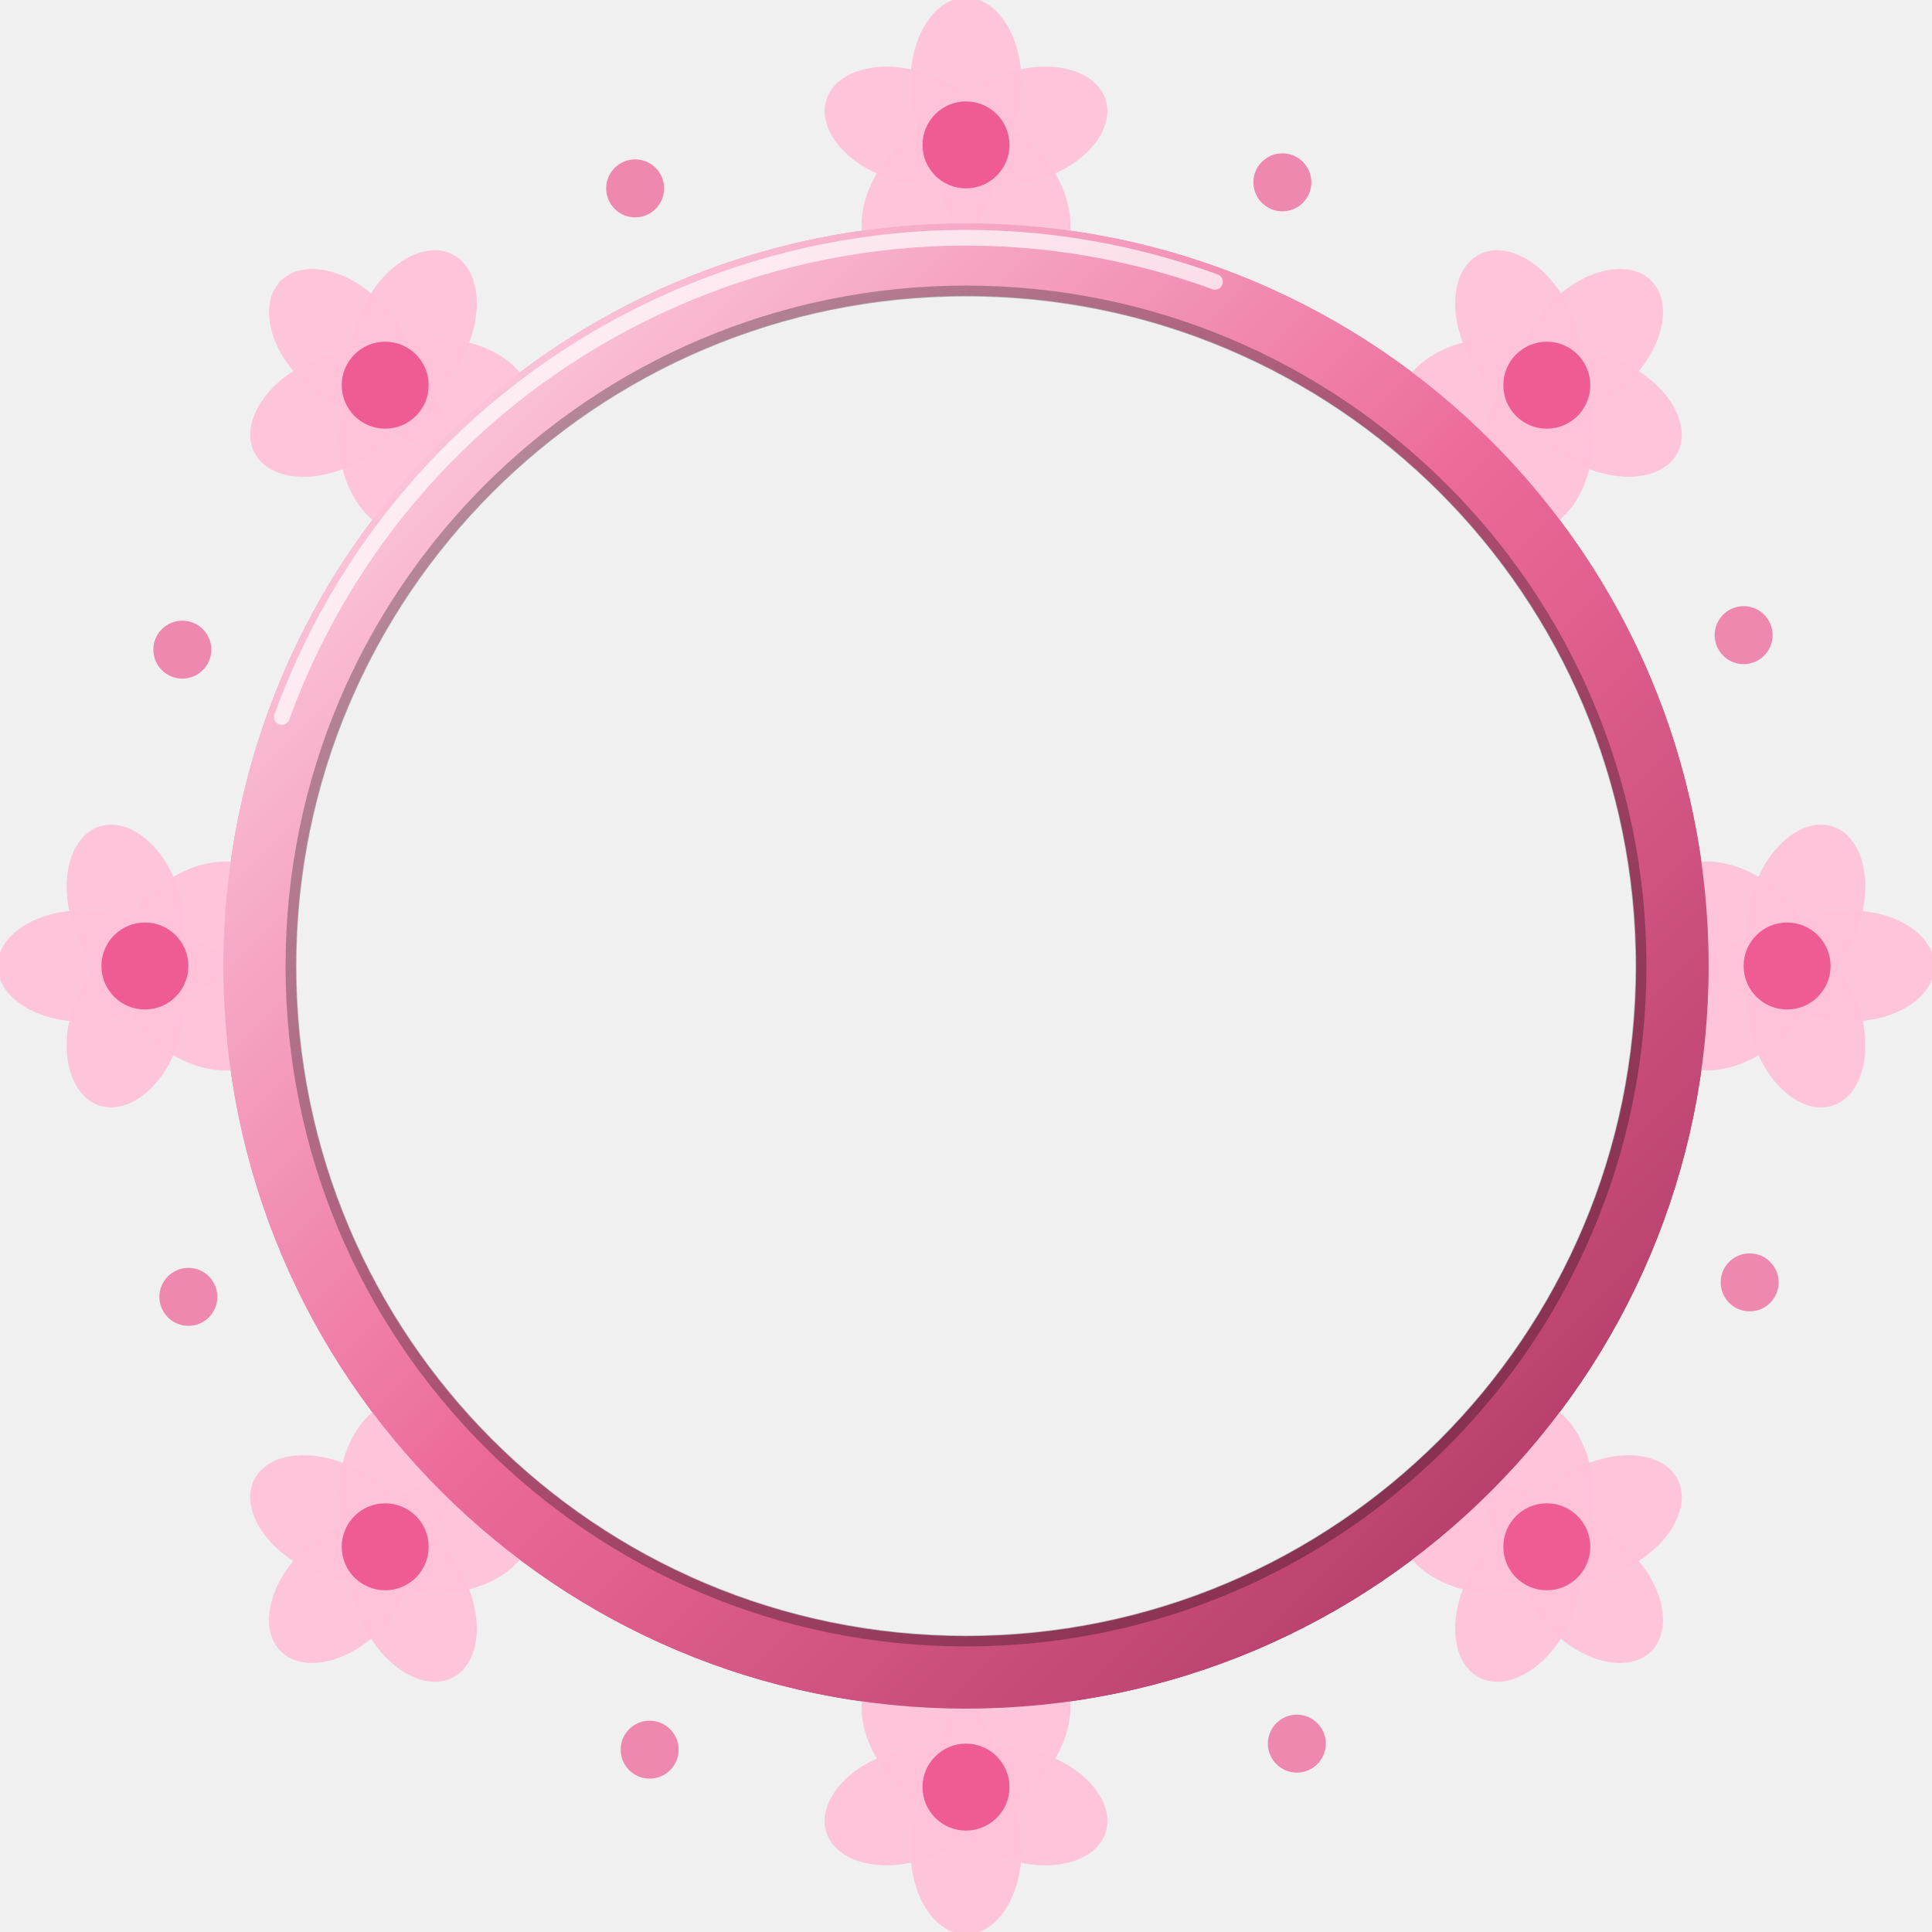
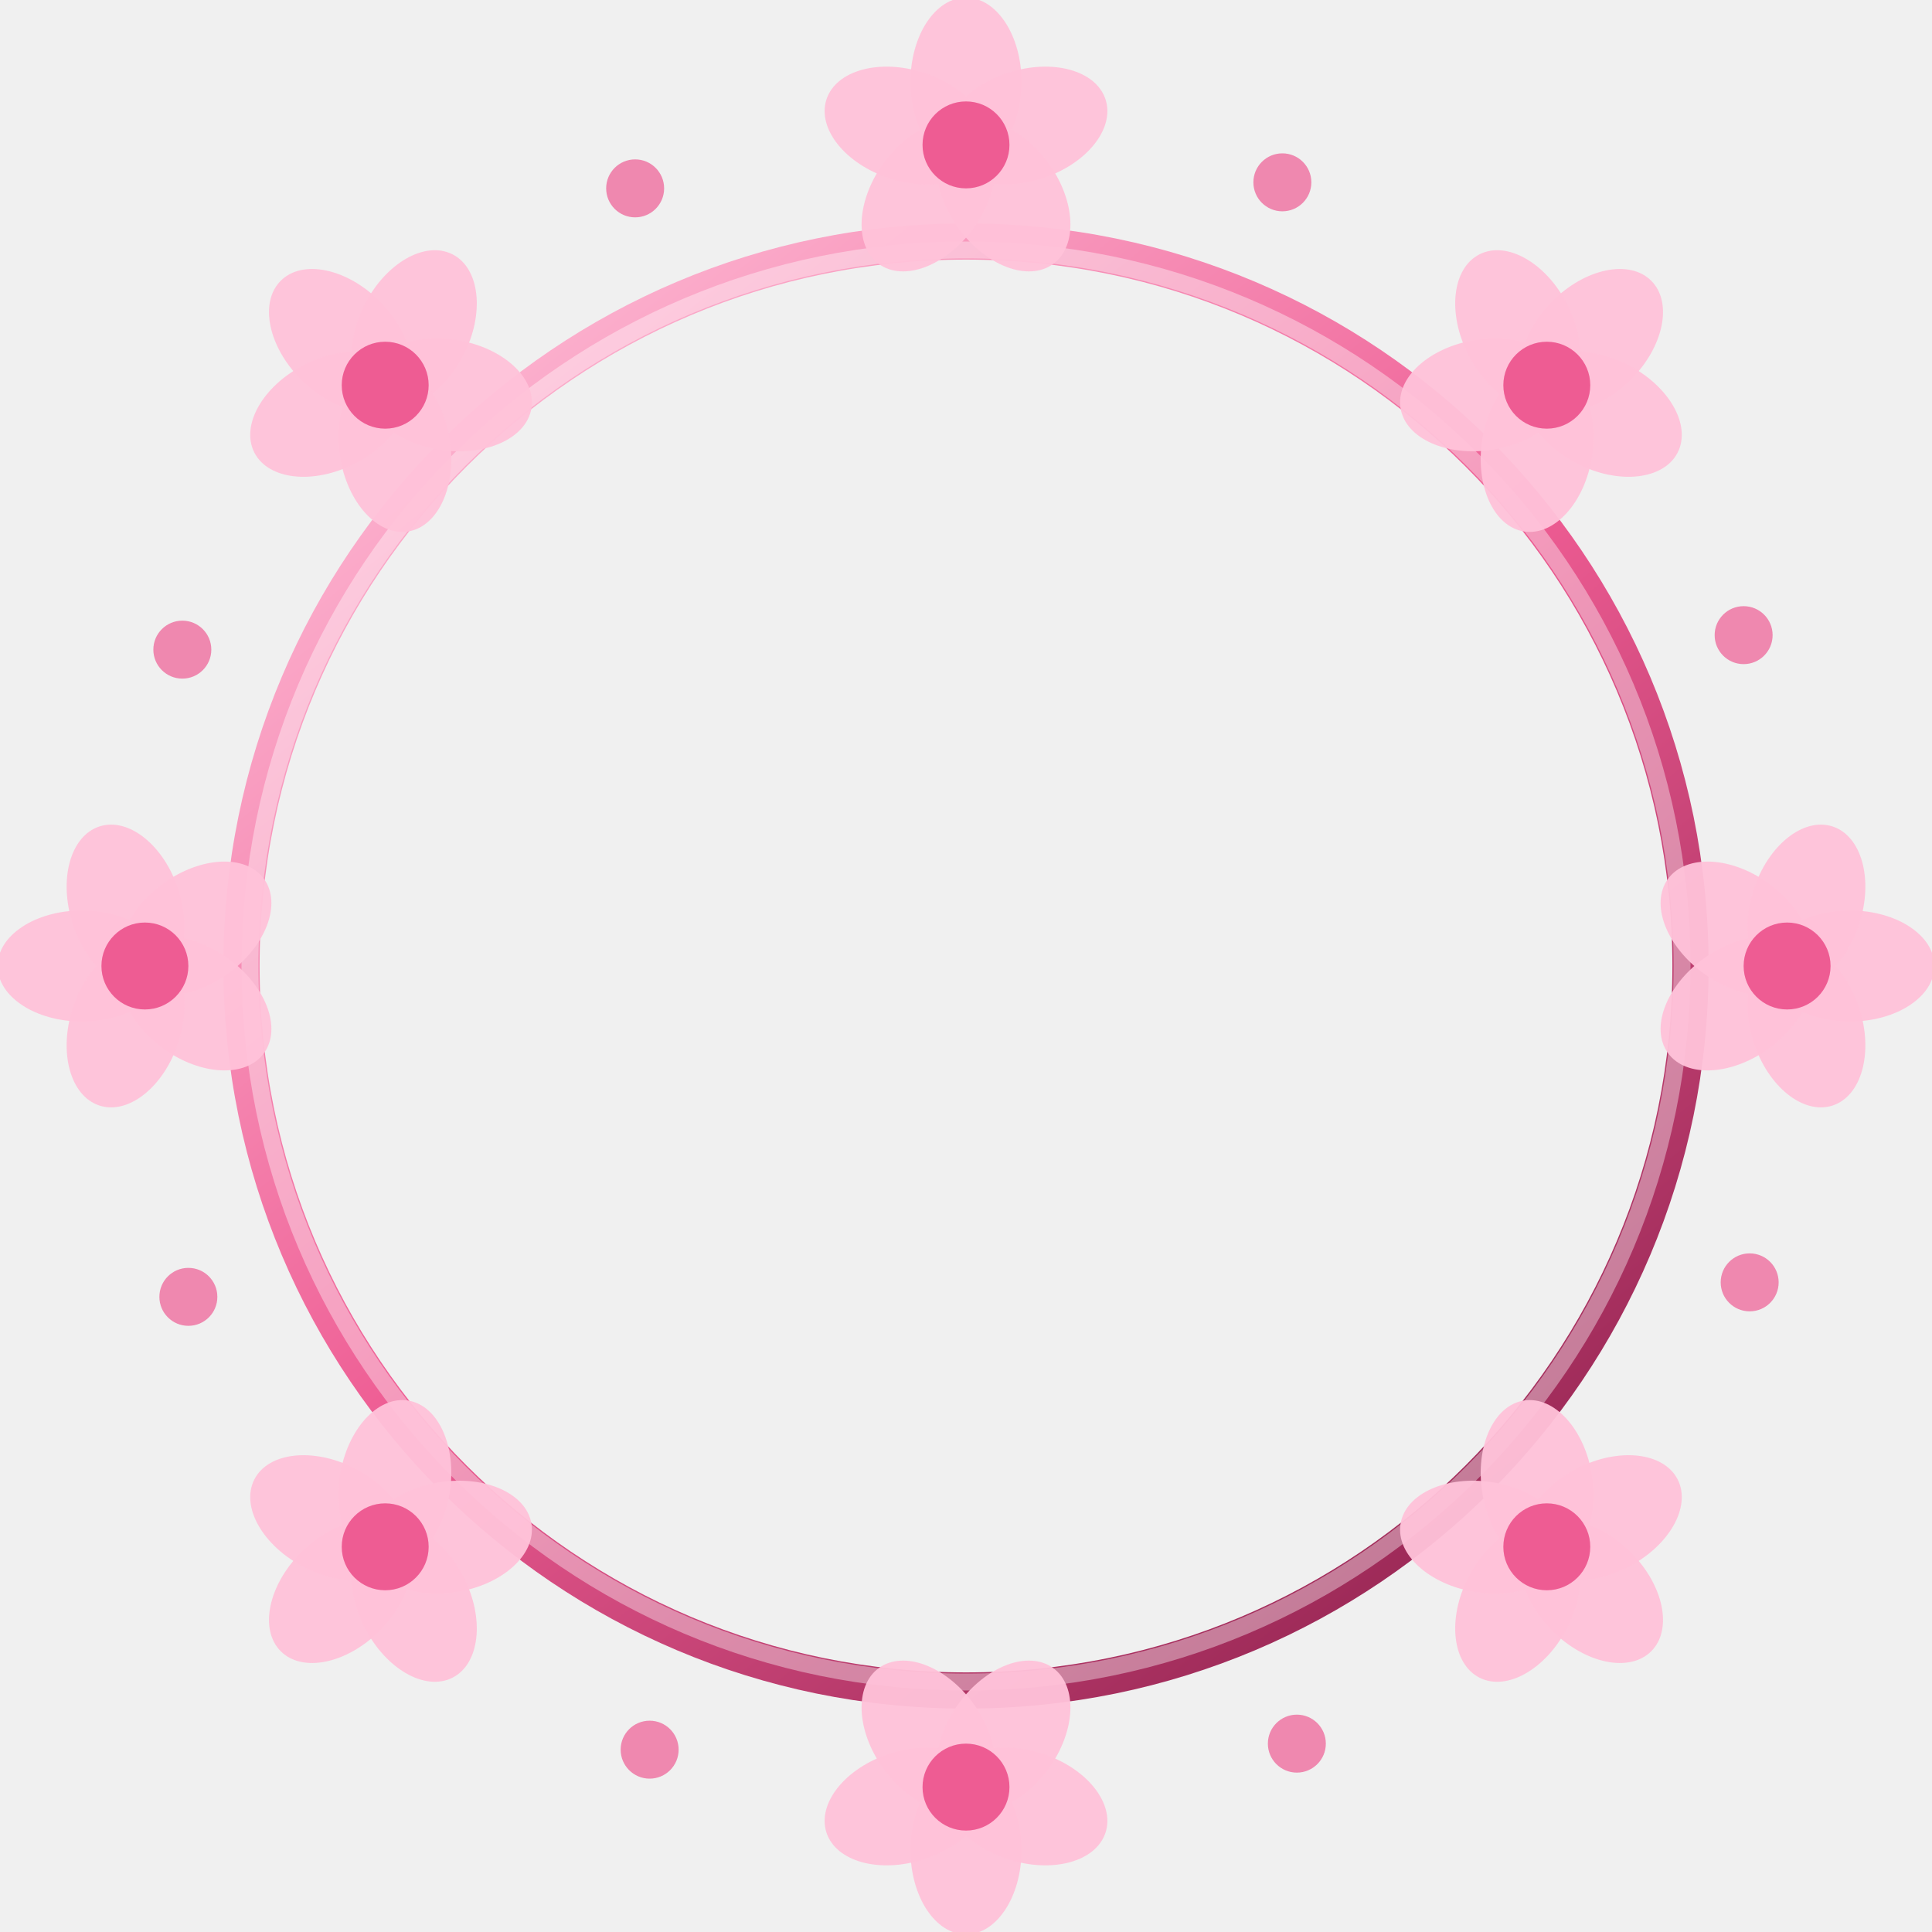
<svg xmlns="http://www.w3.org/2000/svg" width="160" height="160" viewBox="0 0 160 160" fill="none">
  <defs>
-     <linearGradient id="fblbz" x1="0" y1="0" x2="1" y2="1">
-       <stop offset="0" stop-color="#FFE0EC" />
-       <stop offset=".5" stop-color="#EC6A9A" />
-       <stop offset="1" stop-color="#A8325E" />
-     </linearGradient>
    <linearGradient id="abloomr" x1="10%" y1="0%" x2="90%" y2="100%">
      <stop offset="0" stop-color="#FFC2DA" stop-opacity="1" />
      <stop offset="0.5" stop-color="#EE5C93" stop-opacity="1" />
      <stop offset="1" stop-color="#8A1E4A" stop-opacity="1" />
    </linearGradient>
  </defs>
  <circle cx="80" cy="80" r="60" stroke="url(#abloomr)" stroke-width="3" />
  <circle cx="80" cy="80" r="59.3" stroke="#FFFFFF" stroke-opacity=".38" stroke-width="1.4" />
  <g class="bl-flower" style="--i:0;--cx:148.0px;--cy:80.0px">
    <ellipse cx="153.2" cy="80.0" rx="4.6" ry="7" fill="#FFC2DA" fill-opacity="0.95" transform="rotate(90 153.2 80.0)" />
    <ellipse cx="149.6" cy="84.9" rx="4.6" ry="7" fill="#FFC2DA" fill-opacity="0.95" transform="rotate(162 149.6 84.9)" />
    <ellipse cx="143.8" cy="83.1" rx="4.6" ry="7" fill="#FFC2DA" fill-opacity="0.95" transform="rotate(234 143.8 83.1)" />
    <ellipse cx="143.8" cy="76.9" rx="4.6" ry="7" fill="#FFC2DA" fill-opacity="0.95" transform="rotate(306 143.8 76.9)" />
    <ellipse cx="149.6" cy="75.1" rx="4.6" ry="7" fill="#FFC2DA" fill-opacity="0.95" transform="rotate(378 149.6 75.1)" />
    <circle cx="148.0" cy="80.0" r="3.6" fill="#EE5C93" />
  </g>
  <g class="bl-flower" style="--i:1;--cx:128.1px;--cy:128.1px">
    <ellipse cx="131.8" cy="131.8" rx="4.6" ry="7" fill="#FFC2DA" fill-opacity="0.95" transform="rotate(135 131.8 131.8)" />
    <ellipse cx="125.7" cy="132.7" rx="4.6" ry="7" fill="#FFC2DA" fill-opacity="0.95" transform="rotate(207 125.7 132.7)" />
    <ellipse cx="122.9" cy="127.3" rx="4.6" ry="7" fill="#FFC2DA" fill-opacity="0.95" transform="rotate(279 122.9 127.3)" />
    <ellipse cx="127.3" cy="122.9" rx="4.6" ry="7" fill="#FFC2DA" fill-opacity="0.95" transform="rotate(351 127.3 122.9)" />
    <ellipse cx="132.7" cy="125.7" rx="4.6" ry="7" fill="#FFC2DA" fill-opacity="0.95" transform="rotate(423 132.7 125.7)" />
    <circle cx="128.1" cy="128.1" r="3.6" fill="#EE5C93" />
  </g>
  <g class="bl-flower" style="--i:2;--cx:80.0px;--cy:148.0px">
    <ellipse cx="80.0" cy="153.2" rx="4.6" ry="7" fill="#FFC2DA" fill-opacity="0.95" transform="rotate(180 80.0 153.2)" />
    <ellipse cx="75.1" cy="149.6" rx="4.6" ry="7" fill="#FFC2DA" fill-opacity="0.95" transform="rotate(252 75.1 149.6)" />
    <ellipse cx="76.9" cy="143.8" rx="4.6" ry="7" fill="#FFC2DA" fill-opacity="0.95" transform="rotate(324 76.9 143.8)" />
    <ellipse cx="83.1" cy="143.8" rx="4.6" ry="7" fill="#FFC2DA" fill-opacity="0.95" transform="rotate(396 83.1 143.8)" />
    <ellipse cx="84.9" cy="149.6" rx="4.6" ry="7" fill="#FFC2DA" fill-opacity="0.95" transform="rotate(468 84.9 149.6)" />
    <circle cx="80.0" cy="148.0" r="3.6" fill="#EE5C93" />
  </g>
  <g class="bl-flower" style="--i:3;--cx:31.9px;--cy:128.1px">
    <ellipse cx="28.2" cy="131.8" rx="4.6" ry="7" fill="#FFC2DA" fill-opacity="0.95" transform="rotate(225 28.2 131.8)" />
    <ellipse cx="27.3" cy="125.7" rx="4.6" ry="7" fill="#FFC2DA" fill-opacity="0.95" transform="rotate(297 27.3 125.7)" />
    <ellipse cx="32.7" cy="122.9" rx="4.6" ry="7" fill="#FFC2DA" fill-opacity="0.95" transform="rotate(369 32.7 122.9)" />
    <ellipse cx="37.1" cy="127.3" rx="4.6" ry="7" fill="#FFC2DA" fill-opacity="0.95" transform="rotate(441 37.1 127.3)" />
    <ellipse cx="34.3" cy="132.7" rx="4.6" ry="7" fill="#FFC2DA" fill-opacity="0.95" transform="rotate(513 34.3 132.7)" />
    <circle cx="31.9" cy="128.1" r="3.6" fill="#EE5C93" />
  </g>
  <g class="bl-flower" style="--i:4;--cx:12.0px;--cy:80.0px">
    <ellipse cx="6.8" cy="80.0" rx="4.6" ry="7" fill="#FFC2DA" fill-opacity="0.95" transform="rotate(270 6.8 80.0)" />
    <ellipse cx="10.4" cy="75.1" rx="4.6" ry="7" fill="#FFC2DA" fill-opacity="0.95" transform="rotate(342 10.4 75.1)" />
    <ellipse cx="16.2" cy="76.9" rx="4.6" ry="7" fill="#FFC2DA" fill-opacity="0.95" transform="rotate(414 16.2 76.9)" />
    <ellipse cx="16.2" cy="83.1" rx="4.6" ry="7" fill="#FFC2DA" fill-opacity="0.95" transform="rotate(486 16.2 83.1)" />
    <ellipse cx="10.4" cy="84.9" rx="4.6" ry="7" fill="#FFC2DA" fill-opacity="0.95" transform="rotate(558 10.4 84.9)" />
    <circle cx="12.0" cy="80.0" r="3.6" fill="#EE5C93" />
  </g>
  <g class="bl-flower" style="--i:5;--cx:31.9px;--cy:31.9px">
    <ellipse cx="28.2" cy="28.2" rx="4.6" ry="7" fill="#FFC2DA" fill-opacity="0.95" transform="rotate(315 28.2 28.2)" />
    <ellipse cx="34.3" cy="27.3" rx="4.6" ry="7" fill="#FFC2DA" fill-opacity="0.95" transform="rotate(387 34.3 27.3)" />
    <ellipse cx="37.1" cy="32.7" rx="4.6" ry="7" fill="#FFC2DA" fill-opacity="0.95" transform="rotate(459 37.1 32.7)" />
    <ellipse cx="32.7" cy="37.1" rx="4.6" ry="7" fill="#FFC2DA" fill-opacity="0.95" transform="rotate(531 32.7 37.1)" />
    <ellipse cx="27.3" cy="34.3" rx="4.6" ry="7" fill="#FFC2DA" fill-opacity="0.95" transform="rotate(603 27.3 34.3)" />
    <circle cx="31.9" cy="31.9" r="3.6" fill="#EE5C93" />
  </g>
  <g class="bl-flower" style="--i:6;--cx:80.0px;--cy:12.0px">
    <ellipse cx="80.0" cy="6.8" rx="4.6" ry="7" fill="#FFC2DA" fill-opacity="0.95" transform="rotate(360 80.0 6.8)" />
    <ellipse cx="84.9" cy="10.4" rx="4.6" ry="7" fill="#FFC2DA" fill-opacity="0.95" transform="rotate(432 84.9 10.4)" />
    <ellipse cx="83.1" cy="16.2" rx="4.6" ry="7" fill="#FFC2DA" fill-opacity="0.95" transform="rotate(504 83.1 16.2)" />
    <ellipse cx="76.9" cy="16.2" rx="4.6" ry="7" fill="#FFC2DA" fill-opacity="0.95" transform="rotate(576 76.9 16.2)" />
    <ellipse cx="75.1" cy="10.4" rx="4.6" ry="7" fill="#FFC2DA" fill-opacity="0.95" transform="rotate(648 75.1 10.4)" />
    <circle cx="80.0" cy="12.0" r="3.6" fill="#EE5C93" />
  </g>
  <g class="bl-flower" style="--i:7;--cx:128.1px;--cy:31.9px">
    <ellipse cx="131.8" cy="28.2" rx="4.6" ry="7" fill="#FFC2DA" fill-opacity="0.95" transform="rotate(405 131.8 28.2)" />
    <ellipse cx="132.7" cy="34.3" rx="4.6" ry="7" fill="#FFC2DA" fill-opacity="0.95" transform="rotate(477 132.7 34.3)" />
    <ellipse cx="127.3" cy="37.1" rx="4.6" ry="7" fill="#FFC2DA" fill-opacity="0.95" transform="rotate(549 127.3 37.1)" />
    <ellipse cx="122.9" cy="32.7" rx="4.6" ry="7" fill="#FFC2DA" fill-opacity="0.95" transform="rotate(621 122.9 32.7)" />
    <ellipse cx="125.7" cy="27.3" rx="4.6" ry="7" fill="#FFC2DA" fill-opacity="0.95" transform="rotate(693 125.7 27.3)" />
    <circle cx="128.1" cy="31.9" r="3.6" fill="#EE5C93" />
  </g>
  <circle cx="144.9" cy="106.2" r="2.4" fill="#EE5C93" fill-opacity="0.7" />
  <circle cx="107.4" cy="144.4" r="2.4" fill="#EE5C93" fill-opacity="0.7" />
  <circle cx="53.8" cy="144.9" r="2.4" fill="#EE5C93" fill-opacity="0.7" />
  <circle cx="15.6" cy="107.4" r="2.4" fill="#EE5C93" fill-opacity="0.7" />
  <circle cx="15.1" cy="53.8" r="2.4" fill="#EE5C93" fill-opacity="0.7" />
  <circle cx="52.6" cy="15.6" r="2.4" fill="#EE5C93" fill-opacity="0.7" />
  <circle cx="106.2" cy="15.1" r="2.4" fill="#EE5C93" fill-opacity="0.7" />
  <circle cx="144.4" cy="52.6" r="2.4" fill="#EE5C93" fill-opacity="0.7" />
-   <circle cx="80" cy="80" r="58.5" stroke="url(#fblbz)" stroke-width="6" />
-   <circle cx="80" cy="80" r="55.9" stroke="#000" stroke-opacity=".28" stroke-width=".9" />
-   <path d="M23.34 59.38 A60.3 60.3 0 0 1 100.62 23.34" stroke="#fff" stroke-opacity=".7" stroke-width="1.3" stroke-linecap="round" />
</svg>
